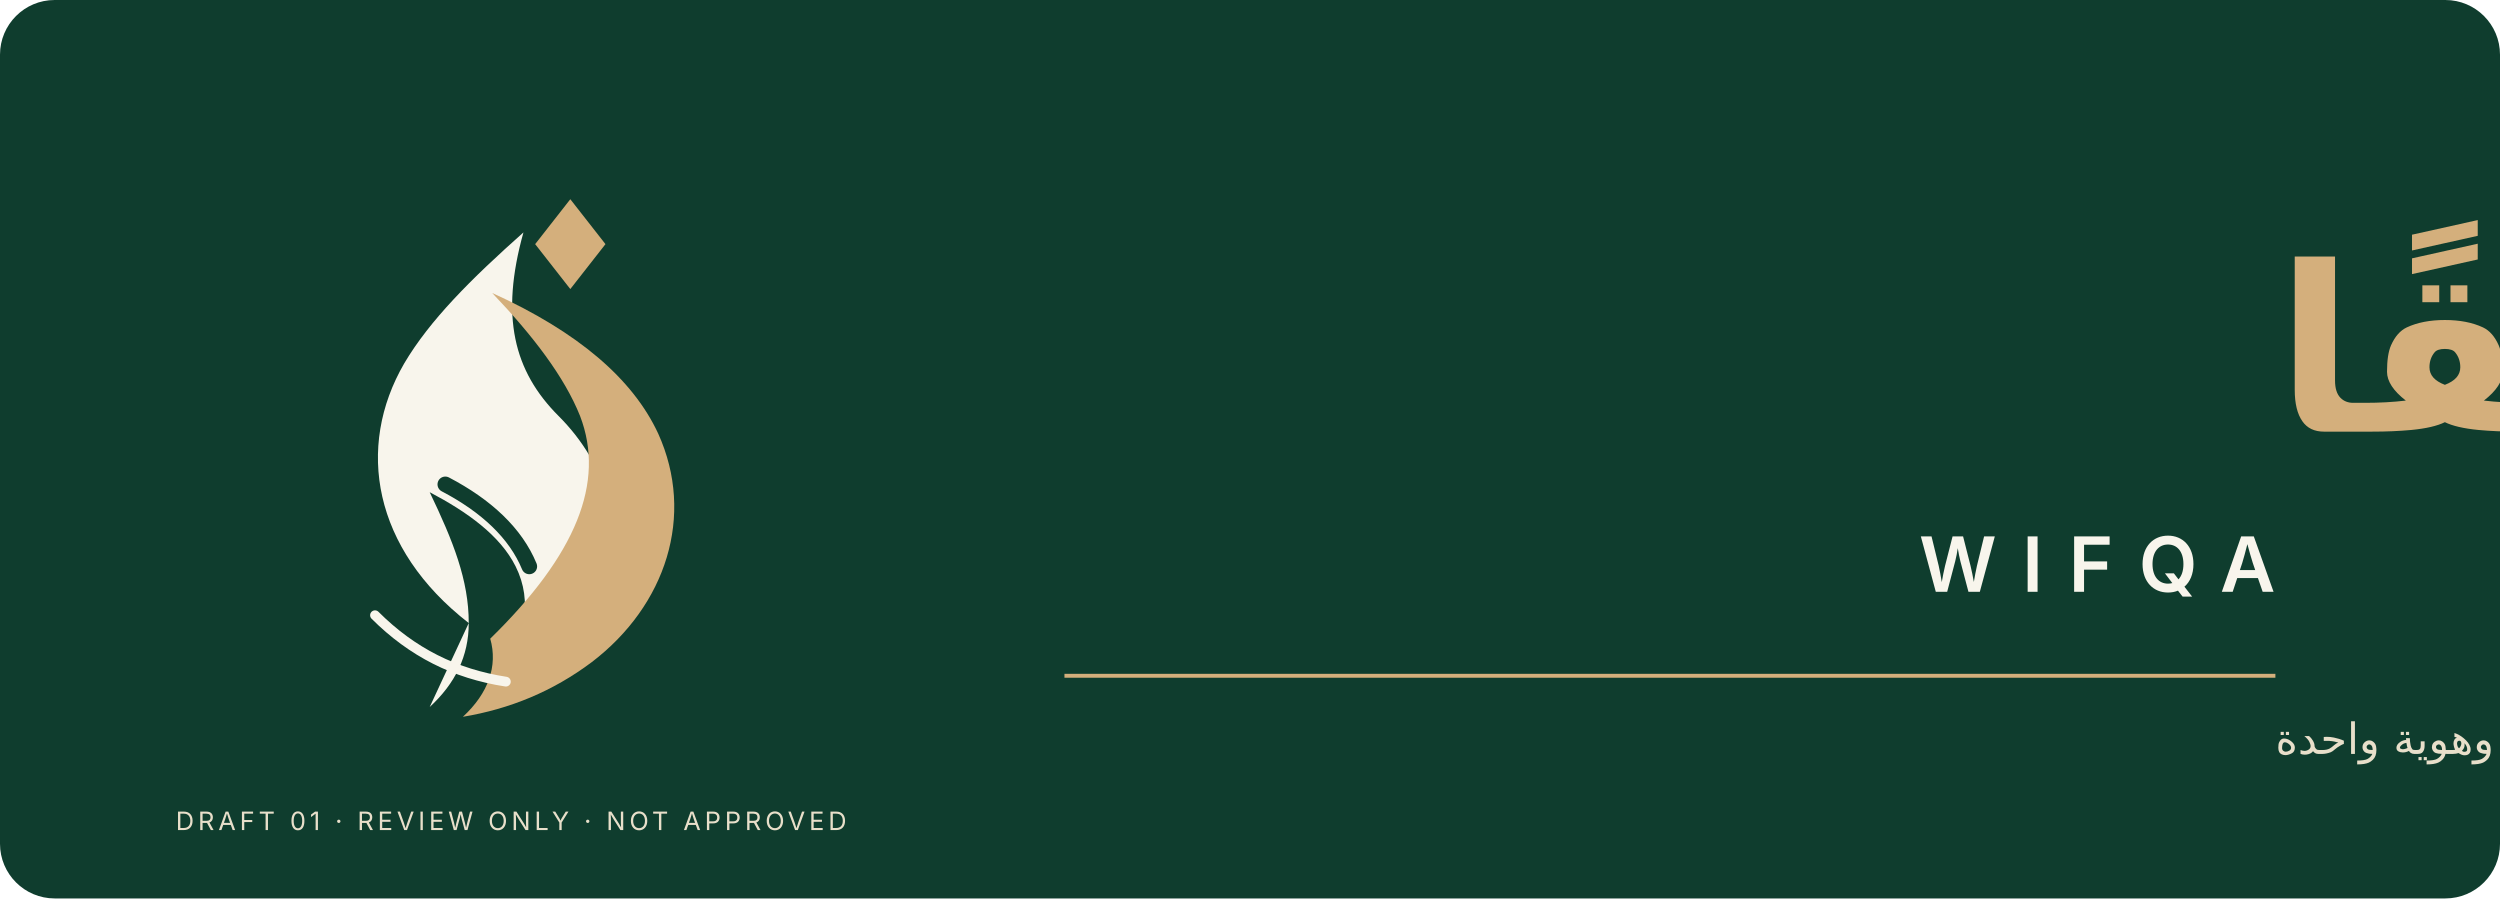
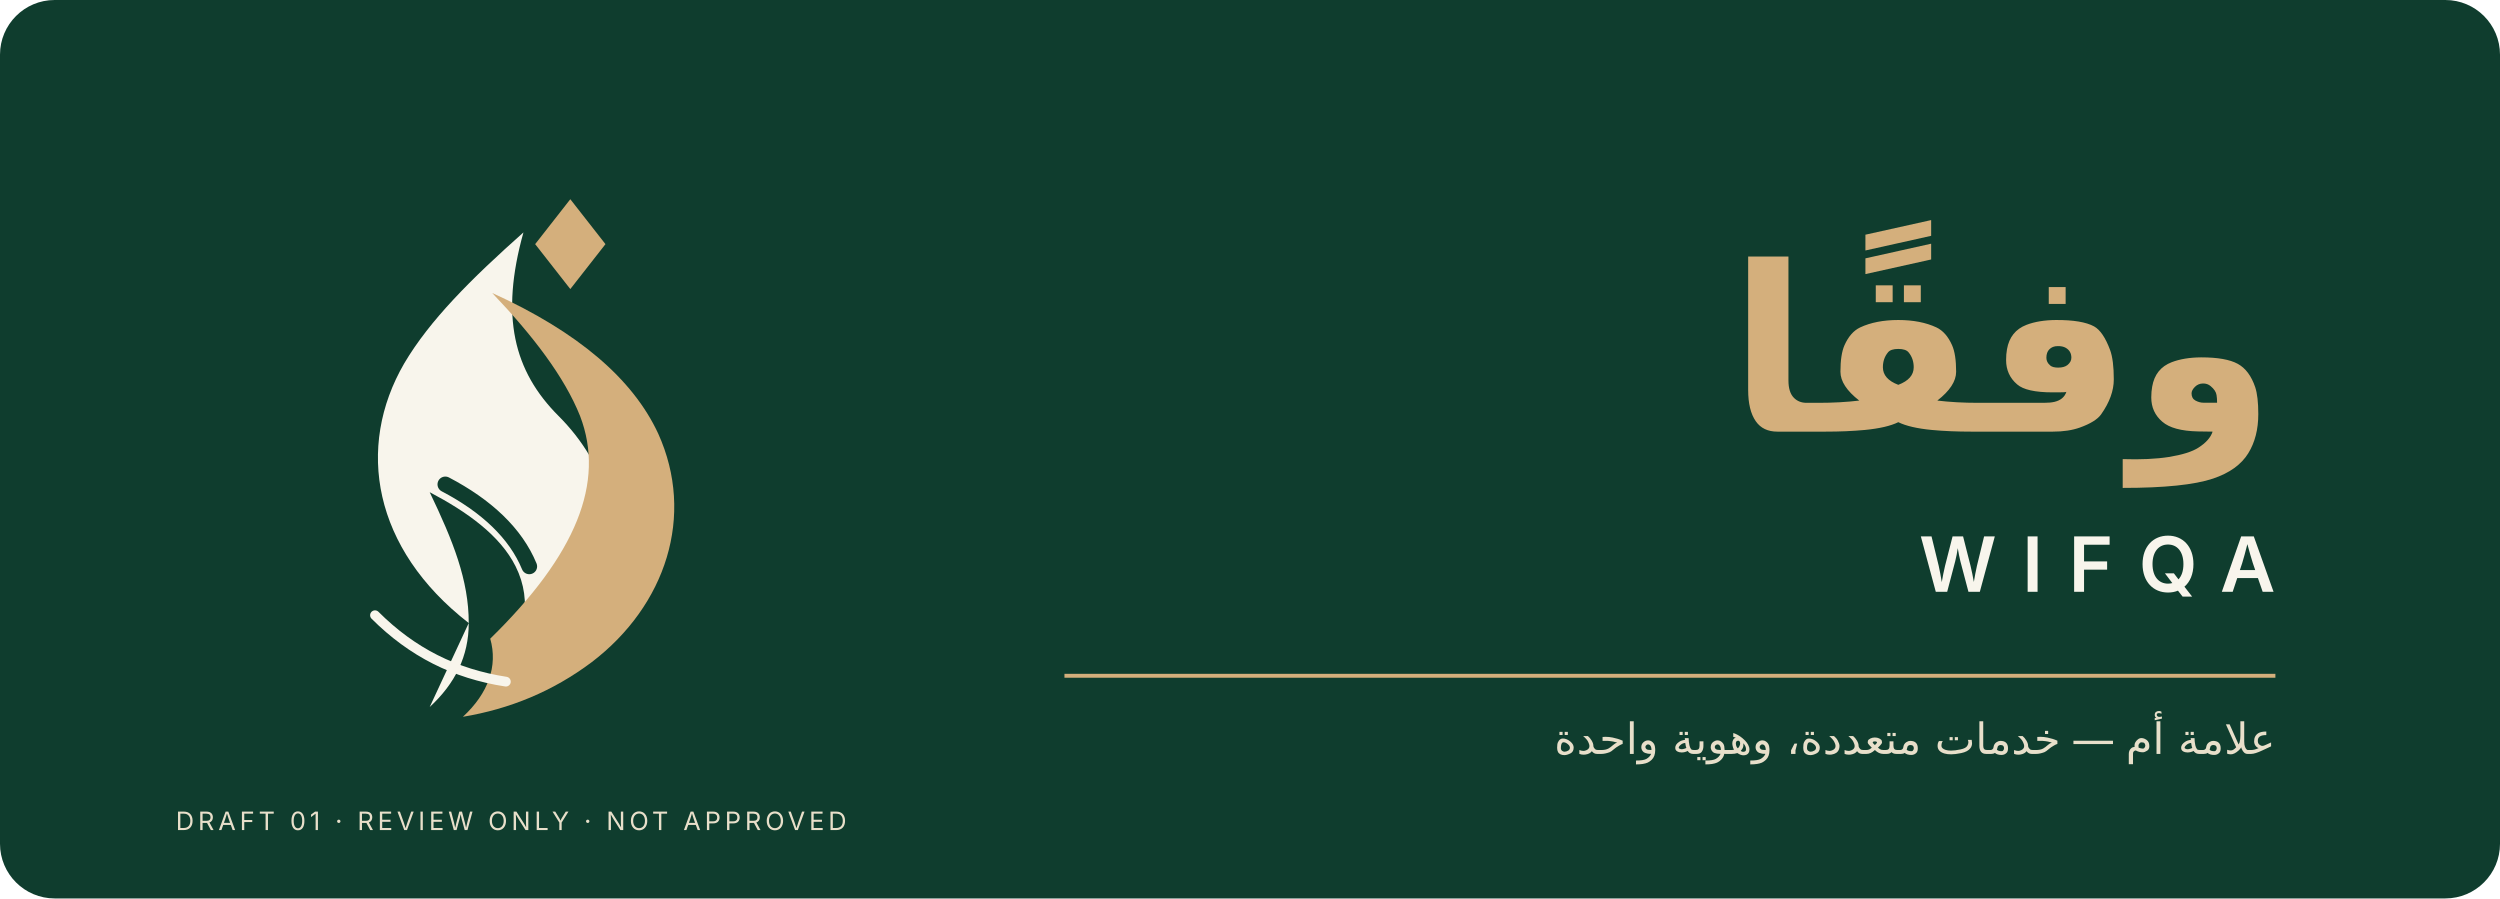
<svg xmlns="http://www.w3.org/2000/svg" width="1280" height="460" viewBox="0 0 1280 460" role="img" aria-labelledby="title desc">
  <rect width="1280" height="460" rx="28" fill="#0F3D2E" />
  <g transform="translate(100 74)">
    <path d="M140 245C91 207 82 155 107 112c13-22 34-43 61-67-12 43-5 71 18 94 25 25 34 58 23 86-9 24-28 39-55 48 15-19 19-39 10-57-8-16-25-28-44-38 12 25 20 45 20 67 0 17-7 31-20 43Z" fill="#F8F5EC" />
    <path d="M151 253c44-43 59-80 46-114-8-20-24-41-45-63 44 20 72 44 85 72 19 42 4 88-34 117-20 15-42 24-66 28 13-12 18-26 14-40Z" fill="#D4AF7C" />
    <path d="M128 174c21 11 36 25 43 42" fill="none" stroke="#0F3D2E" stroke-width="8" stroke-linecap="round" />
    <path d="M174 51 192 28 210 51 192 74Z" fill="#D4AF7C" />
    <path d="M92 241c19 19 41 30 67 34" fill="none" stroke="#F8F5EC" stroke-width="5" stroke-linecap="round" />
  </g>
-   <text x="1165" y="221" text-anchor="end" direction="rtl" unicode-bidi="plaintext" font-family="Tajawal, 'IBM Plex Arabic', Tahoma, sans-serif" font-size="118" font-weight="700" fill="#D4AF7C">وفقًا</text>
+   <text x="1165" y="221" text-anchor="start" direction="rtl" unicode-bidi="plaintext" font-family="Tajawal, 'IBM Plex Arabic', Tahoma, sans-serif" font-size="118" font-weight="700" fill="#D4AF7C">وفقًا</text>
  <text x="1165" y="303" text-anchor="end" font-family="Inter, 'Plus Jakarta Sans', Arial, sans-serif" font-size="39" font-weight="600" letter-spacing="13" fill="#F8F5EC">WIFQA</text>
  <path d="M545 346h620" stroke="#D4AF7C" stroke-width="2" />
-   <text x="1165" y="386" text-anchor="end" direction="rtl" unicode-bidi="plaintext" font-family="Tajawal, 'IBM Plex Arabic', Tahoma, sans-serif" font-size="22" fill="#E8DFCA">علامة أم — خدمات متعددة، وهوية واحدة</text>
+   <text x="1165" y="386" text-anchor="start" direction="rtl" unicode-bidi="plaintext" font-family="Tajawal, 'IBM Plex Arabic', Tahoma, sans-serif" font-size="22" fill="#E8DFCA">علامة أم — خدمات متعددة، وهوية واحدة</text>
  <text x="90" y="425" font-family="Inter, Arial, sans-serif" font-size="13" letter-spacing="2" fill="#E8DFCA">DRAFT 01 · REVIEW ONLY · NOT APPROVED</text>
</svg>
